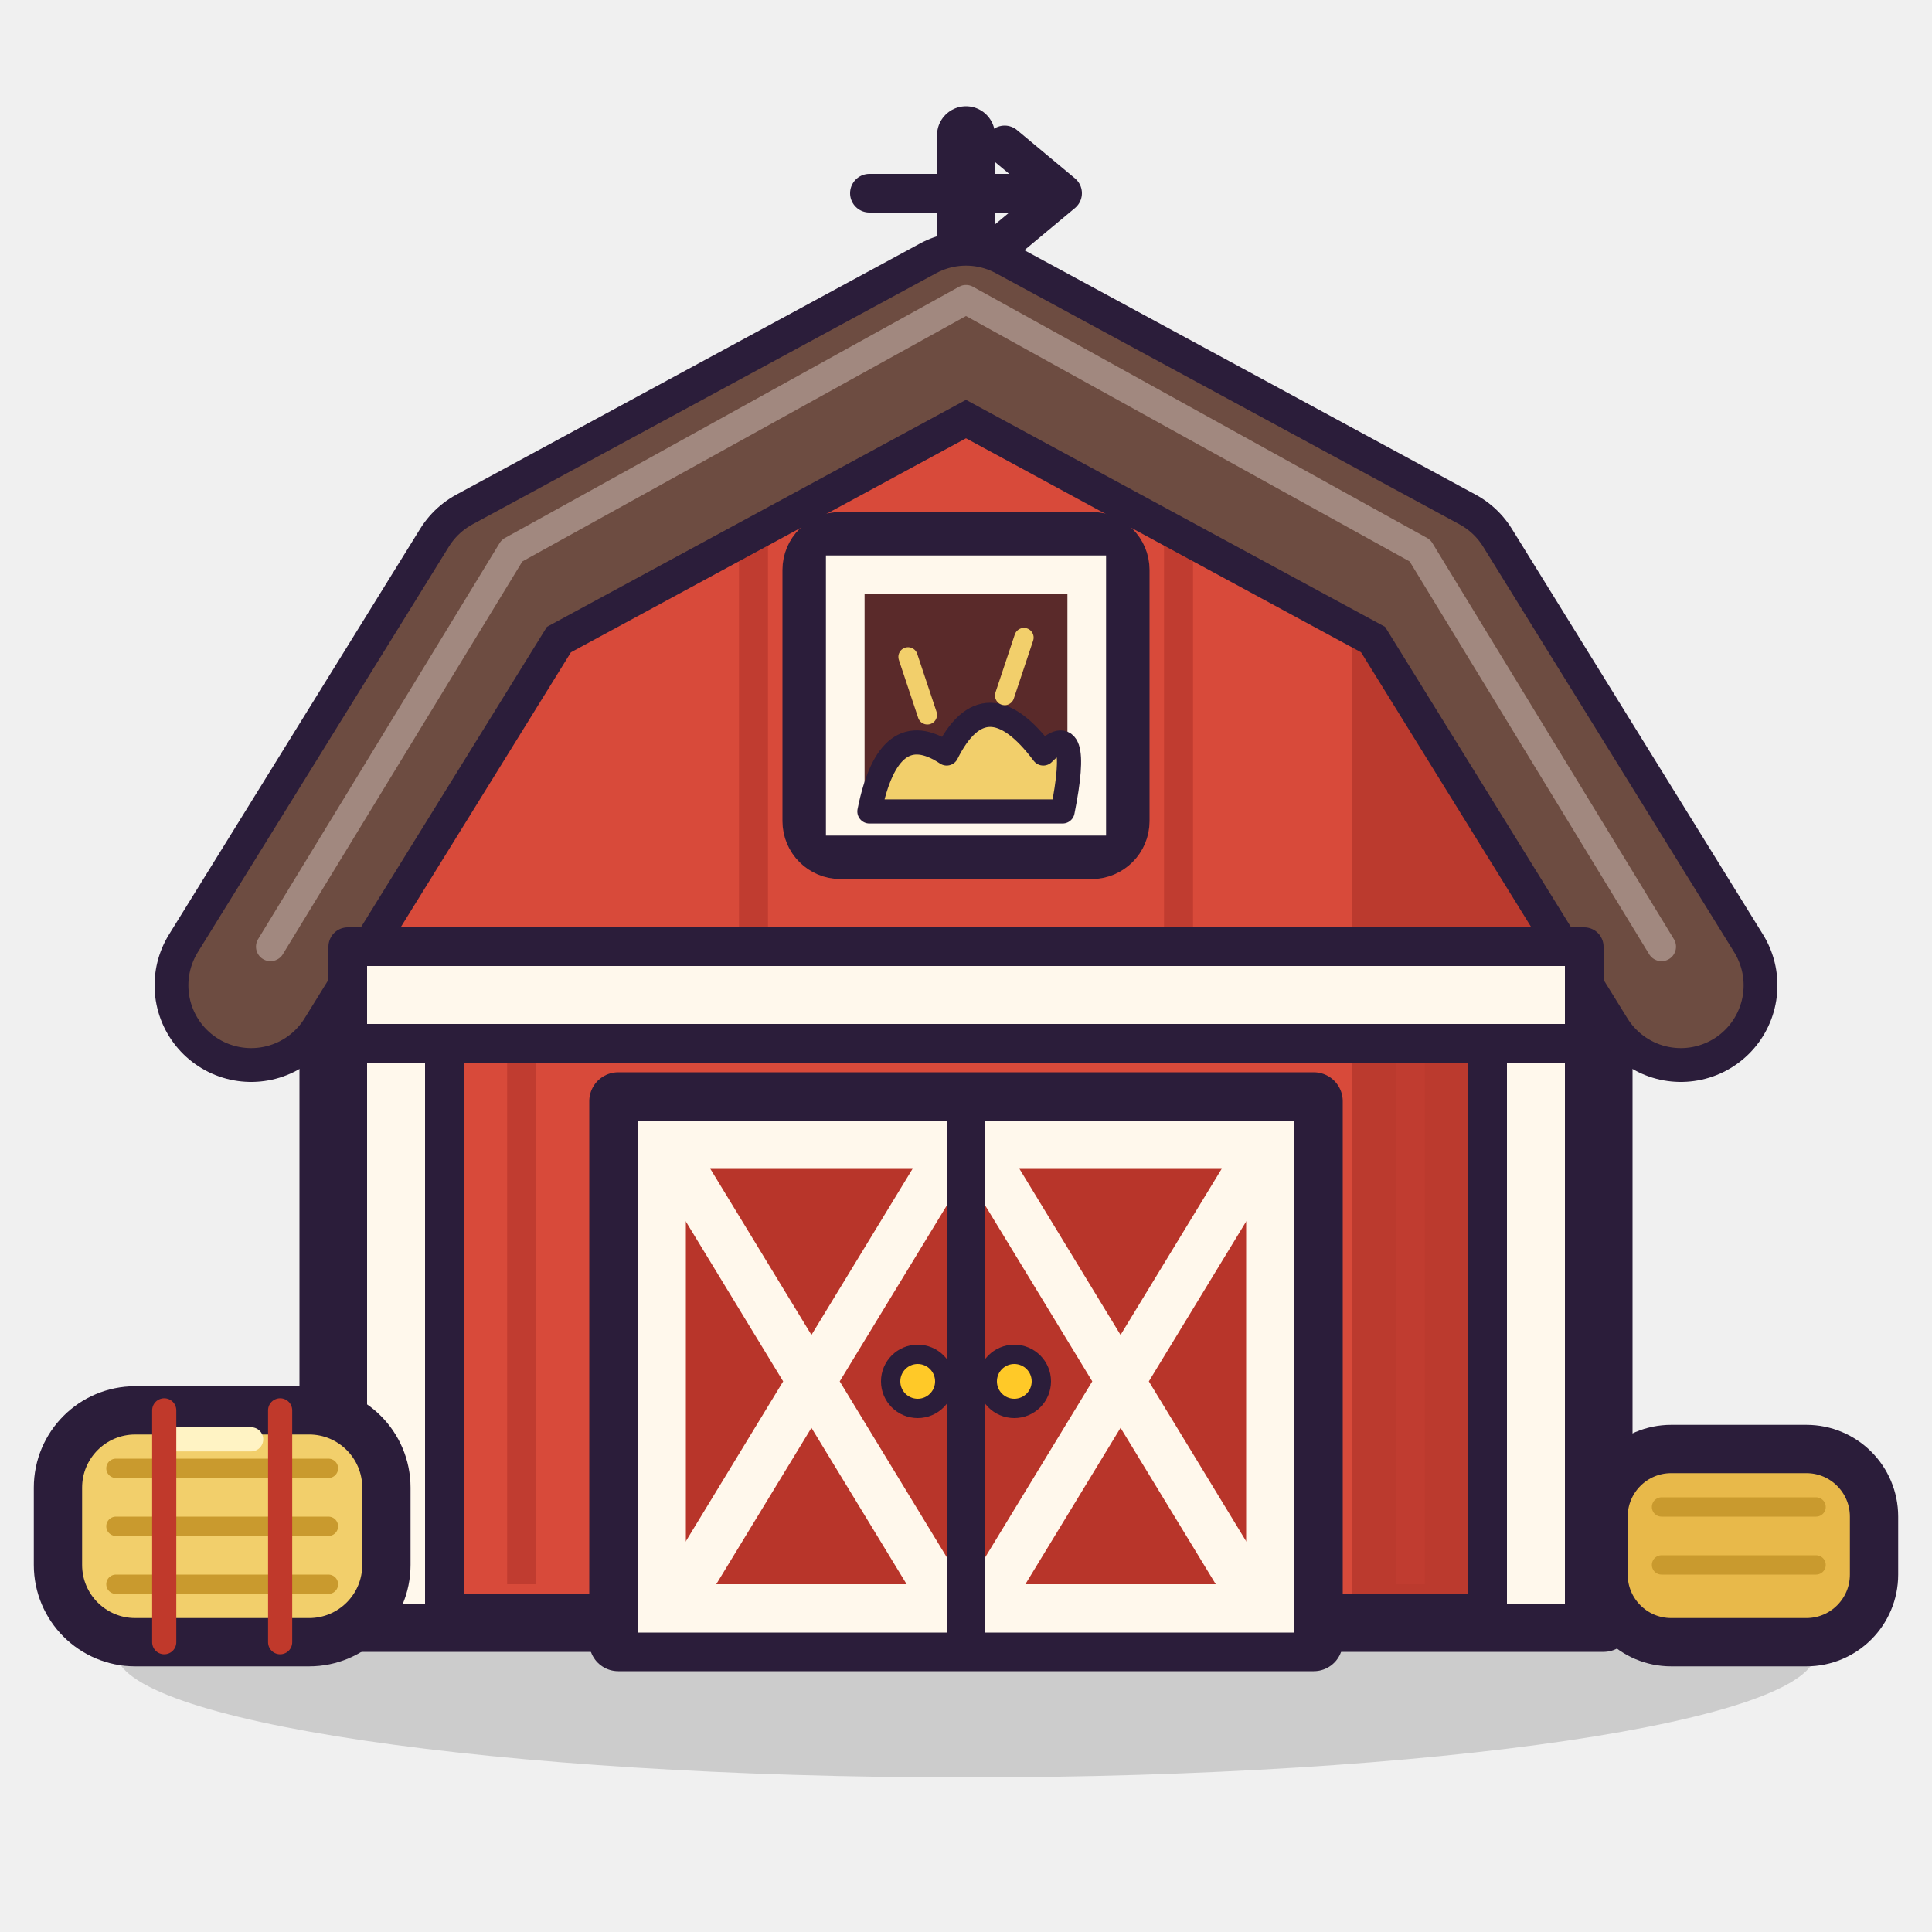
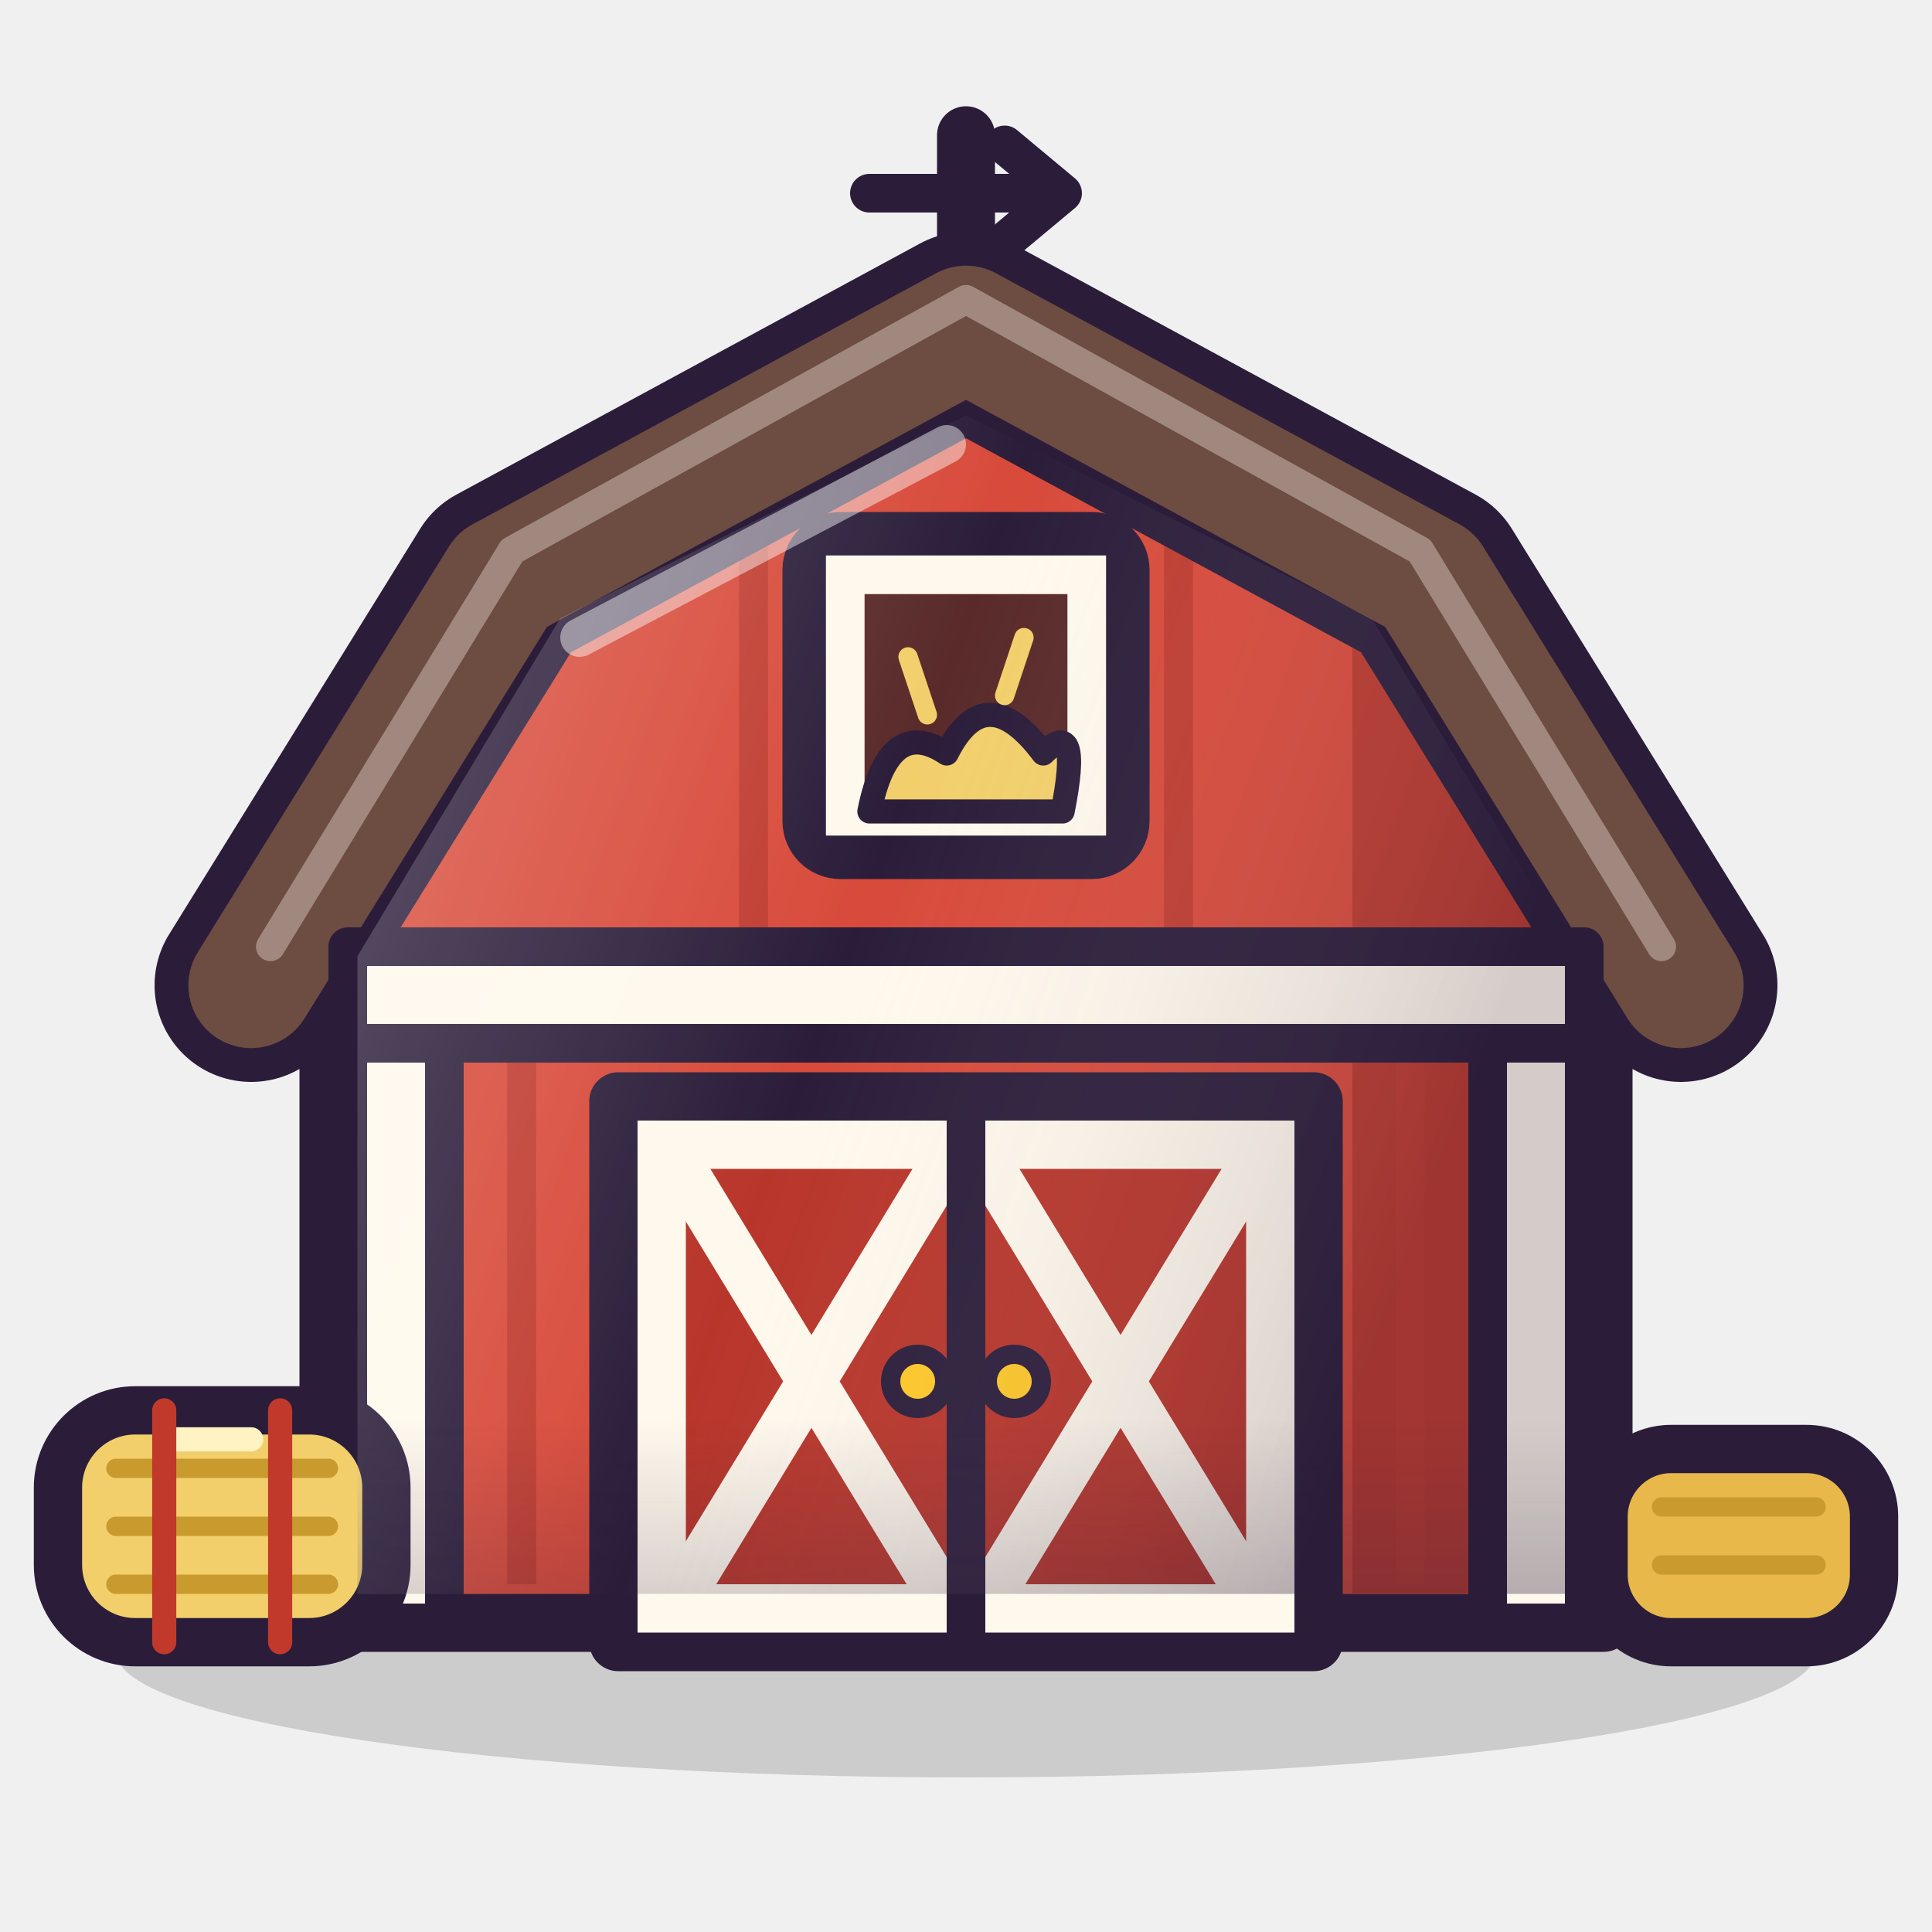
<svg xmlns="http://www.w3.org/2000/svg" viewBox="0 0 200 200">
  <ellipse cx="100" cy="171" rx="88" ry="13" fill="#000" opacity=".15" />
  <g stroke="#2b1d3a" stroke-linecap="round" stroke-linejoin="round">
    <path d="M100 34V14" stroke-width="6" />
    <path d="M90 20H110M110 20L104 15M110 20L104 25" fill="none" stroke-width="4" />
    <circle cx="100" cy="30" r="4" fill="#ffc928" stroke-width="3" />
    <path d="M34 168V98L56 62L100 40L144 62L166 98V168Z" fill="#d84a3a" stroke-width="6" />
  </g>
  <path d="M140 64L144 62L163 96V165H140Z" fill="#bb3a2e" />
  <g stroke="#c03c30" stroke-width="3">
    <path d="M78 52V100M122 52V100M54 108V164M146 108V164" />
  </g>
  <g fill="none" stroke-linecap="round" stroke-linejoin="round">
    <path d="M26 102L52 60L100 34L148 60L174 102" stroke="#2b1d3a" stroke-width="20" />
    <path d="M26 102L52 60L100 34L148 60L174 102" stroke="#6d4c41" stroke-width="13" />
    <path d="M28 98L53 57L100 31L147 57L172 98" stroke="#a1887f" stroke-width="3" />
  </g>
  <g stroke="#2b1d3a" stroke-width="4" stroke-linejoin="round">
    <rect x="36" y="98" width="128" height="10" fill="#fff8ec" />
    <rect x="36" y="108" width="10" height="60" fill="#fff8ec" />
    <rect x="154" y="108" width="10" height="60" fill="#fff8ec" />
  </g>
  <g stroke="#2b1d3a" stroke-width="6" stroke-linejoin="round">
    <rect x="84" y="56" width="32" height="32" rx="3" fill="#5a2a2a" />
    <rect x="64" y="114" width="72" height="56" fill="#b8352a" />
  </g>
  <rect x="87.5" y="59.5" width="25" height="25" fill="none" stroke="#fff8ec" stroke-width="4" />
  <path d="M90 84Q92 74 98 78Q102 70 108 78Q112 74 110 84Z" fill="#f2cf6b" stroke="#2b1d3a" stroke-width="2.5" stroke-linejoin="round" />
  <path d="M96 74L94 68M104 72L106 66" stroke="#f2cf6b" stroke-width="2" stroke-linecap="round" />
  <g fill="none" stroke="#fff8ec" stroke-width="5" stroke-linecap="round">
    <rect x="68.5" y="118.5" width="63" height="48" />
    <path d="M70 120L98 166M98 120L70 166M102 120L130 166M130 120L102 166" />
  </g>
  <path d="M100 114V170" stroke="#2b1d3a" stroke-width="4" />
  <g fill="#ffc928" stroke="#2b1d3a" stroke-width="2">
    <circle cx="95" cy="143" r="2.8" />
    <circle cx="105" cy="143" r="2.8" />
  </g>
  <g stroke="#2b1d3a" stroke-width="5" stroke-linejoin="round">
    <rect x="6" y="146" width="34" height="24" rx="8" fill="#f2cf6b" />
    <rect x="166" y="150" width="28" height="20" rx="7" fill="#e8b94a" />
  </g>
  <g fill="none" stroke-linecap="round">
    <path d="M12 152H34M12 158H34M12 164H34M172 156H188M172 162H188" stroke="#c99a2e" stroke-width="2" />
    <path d="M18 149H26" stroke="#fff3c4" stroke-width="2.5" />
    <path d="M17 146V170M29 146V170" stroke="#c0392b" stroke-width="2.5" />
  </g>
+   <defs>
+     <linearGradient id="kho-sh" x1="0" y1="0" x2="1" y2=".35">
+       <stop offset="0" stop-color="#fff" stop-opacity=".26" />
+       <stop offset=".5" stop-color="#fff" stop-opacity="0" />
+       <stop offset="1" stop-color="#2b1d3a" stop-opacity=".2" />
+     </linearGradient>
+     <linearGradient id="kho-day" x1="0" y1="0" x2="0" y2="1">
+       <stop offset=".6" stop-color="#2b1d3a" stop-opacity="0" />
+       <stop offset="1" stop-color="#2b1d3a" stop-opacity=".18" />
+     </linearGradient>
+   </defs>
+   <g pointer-events="none">
+     <path d="M37 165V99L58 64L100 43L142 64L163 99V165Z" fill="url(#kho-sh)" />
+     <path d="M37 165V120H163V165Z" fill="url(#kho-day)" />
+     <path d="M60 66L98 46" stroke="#fff" stroke-opacity=".45" stroke-width="4" stroke-linecap="round" fill="none" />
+   </g>
</svg>
